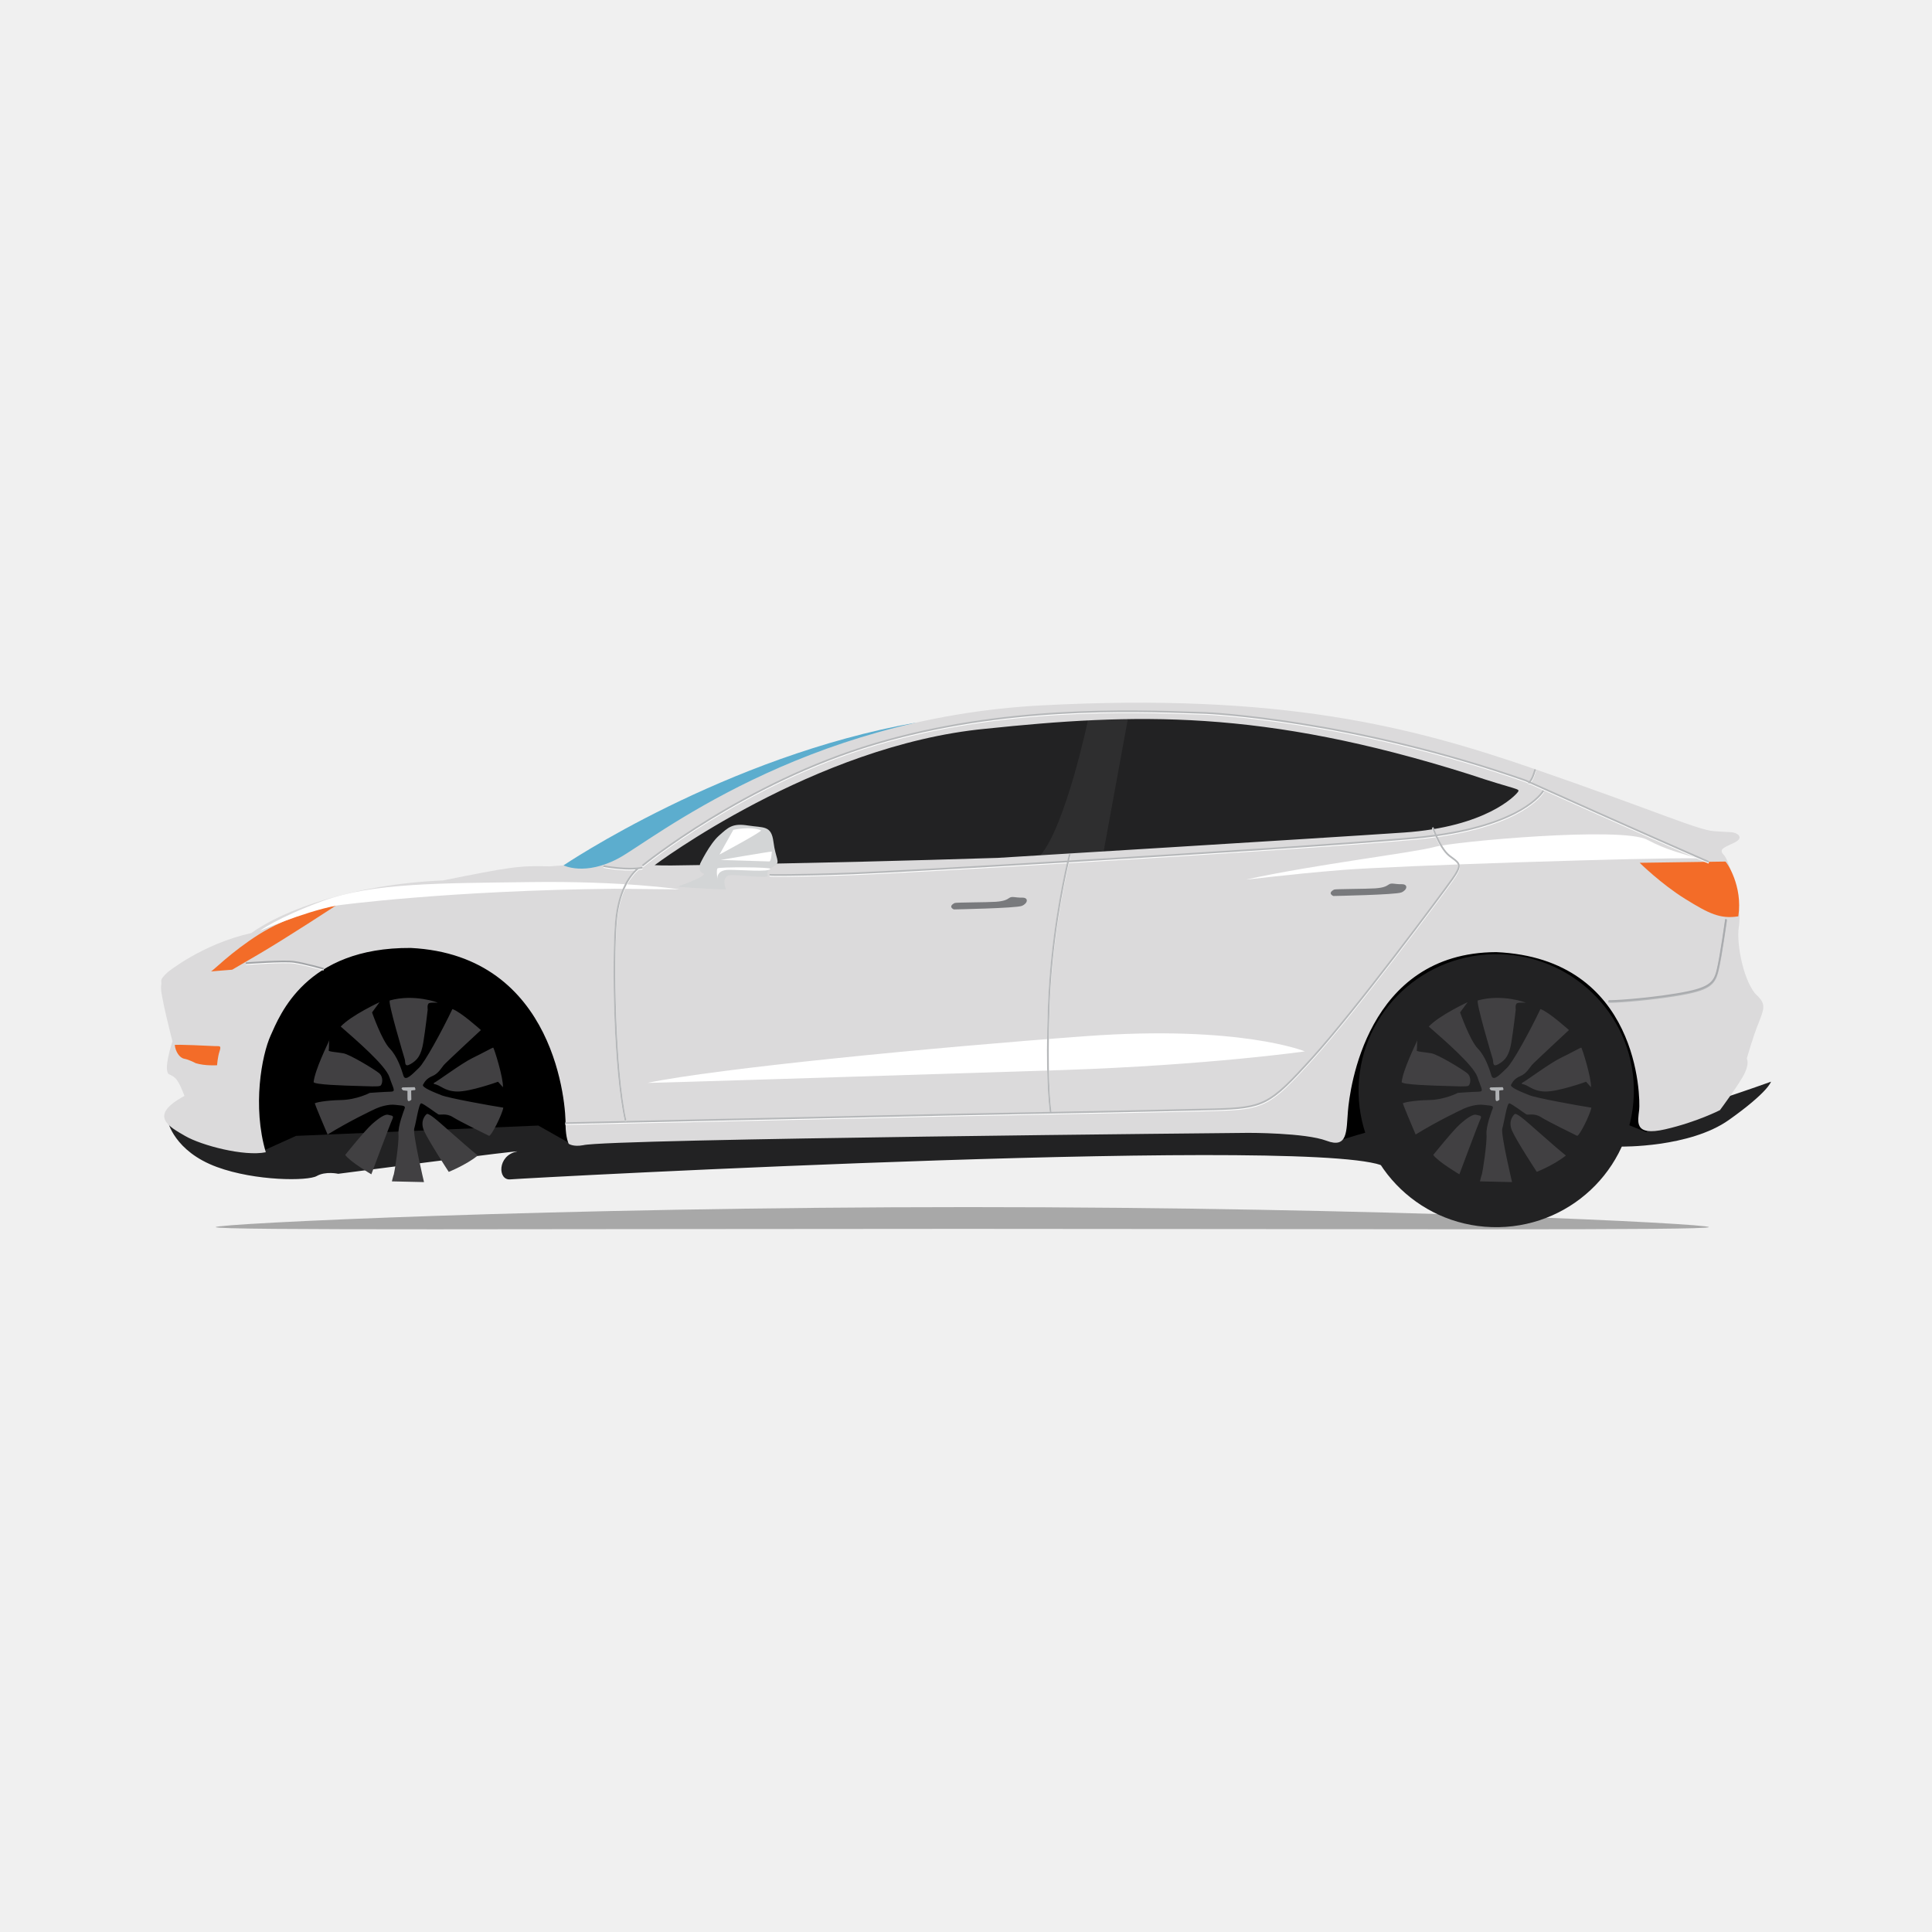
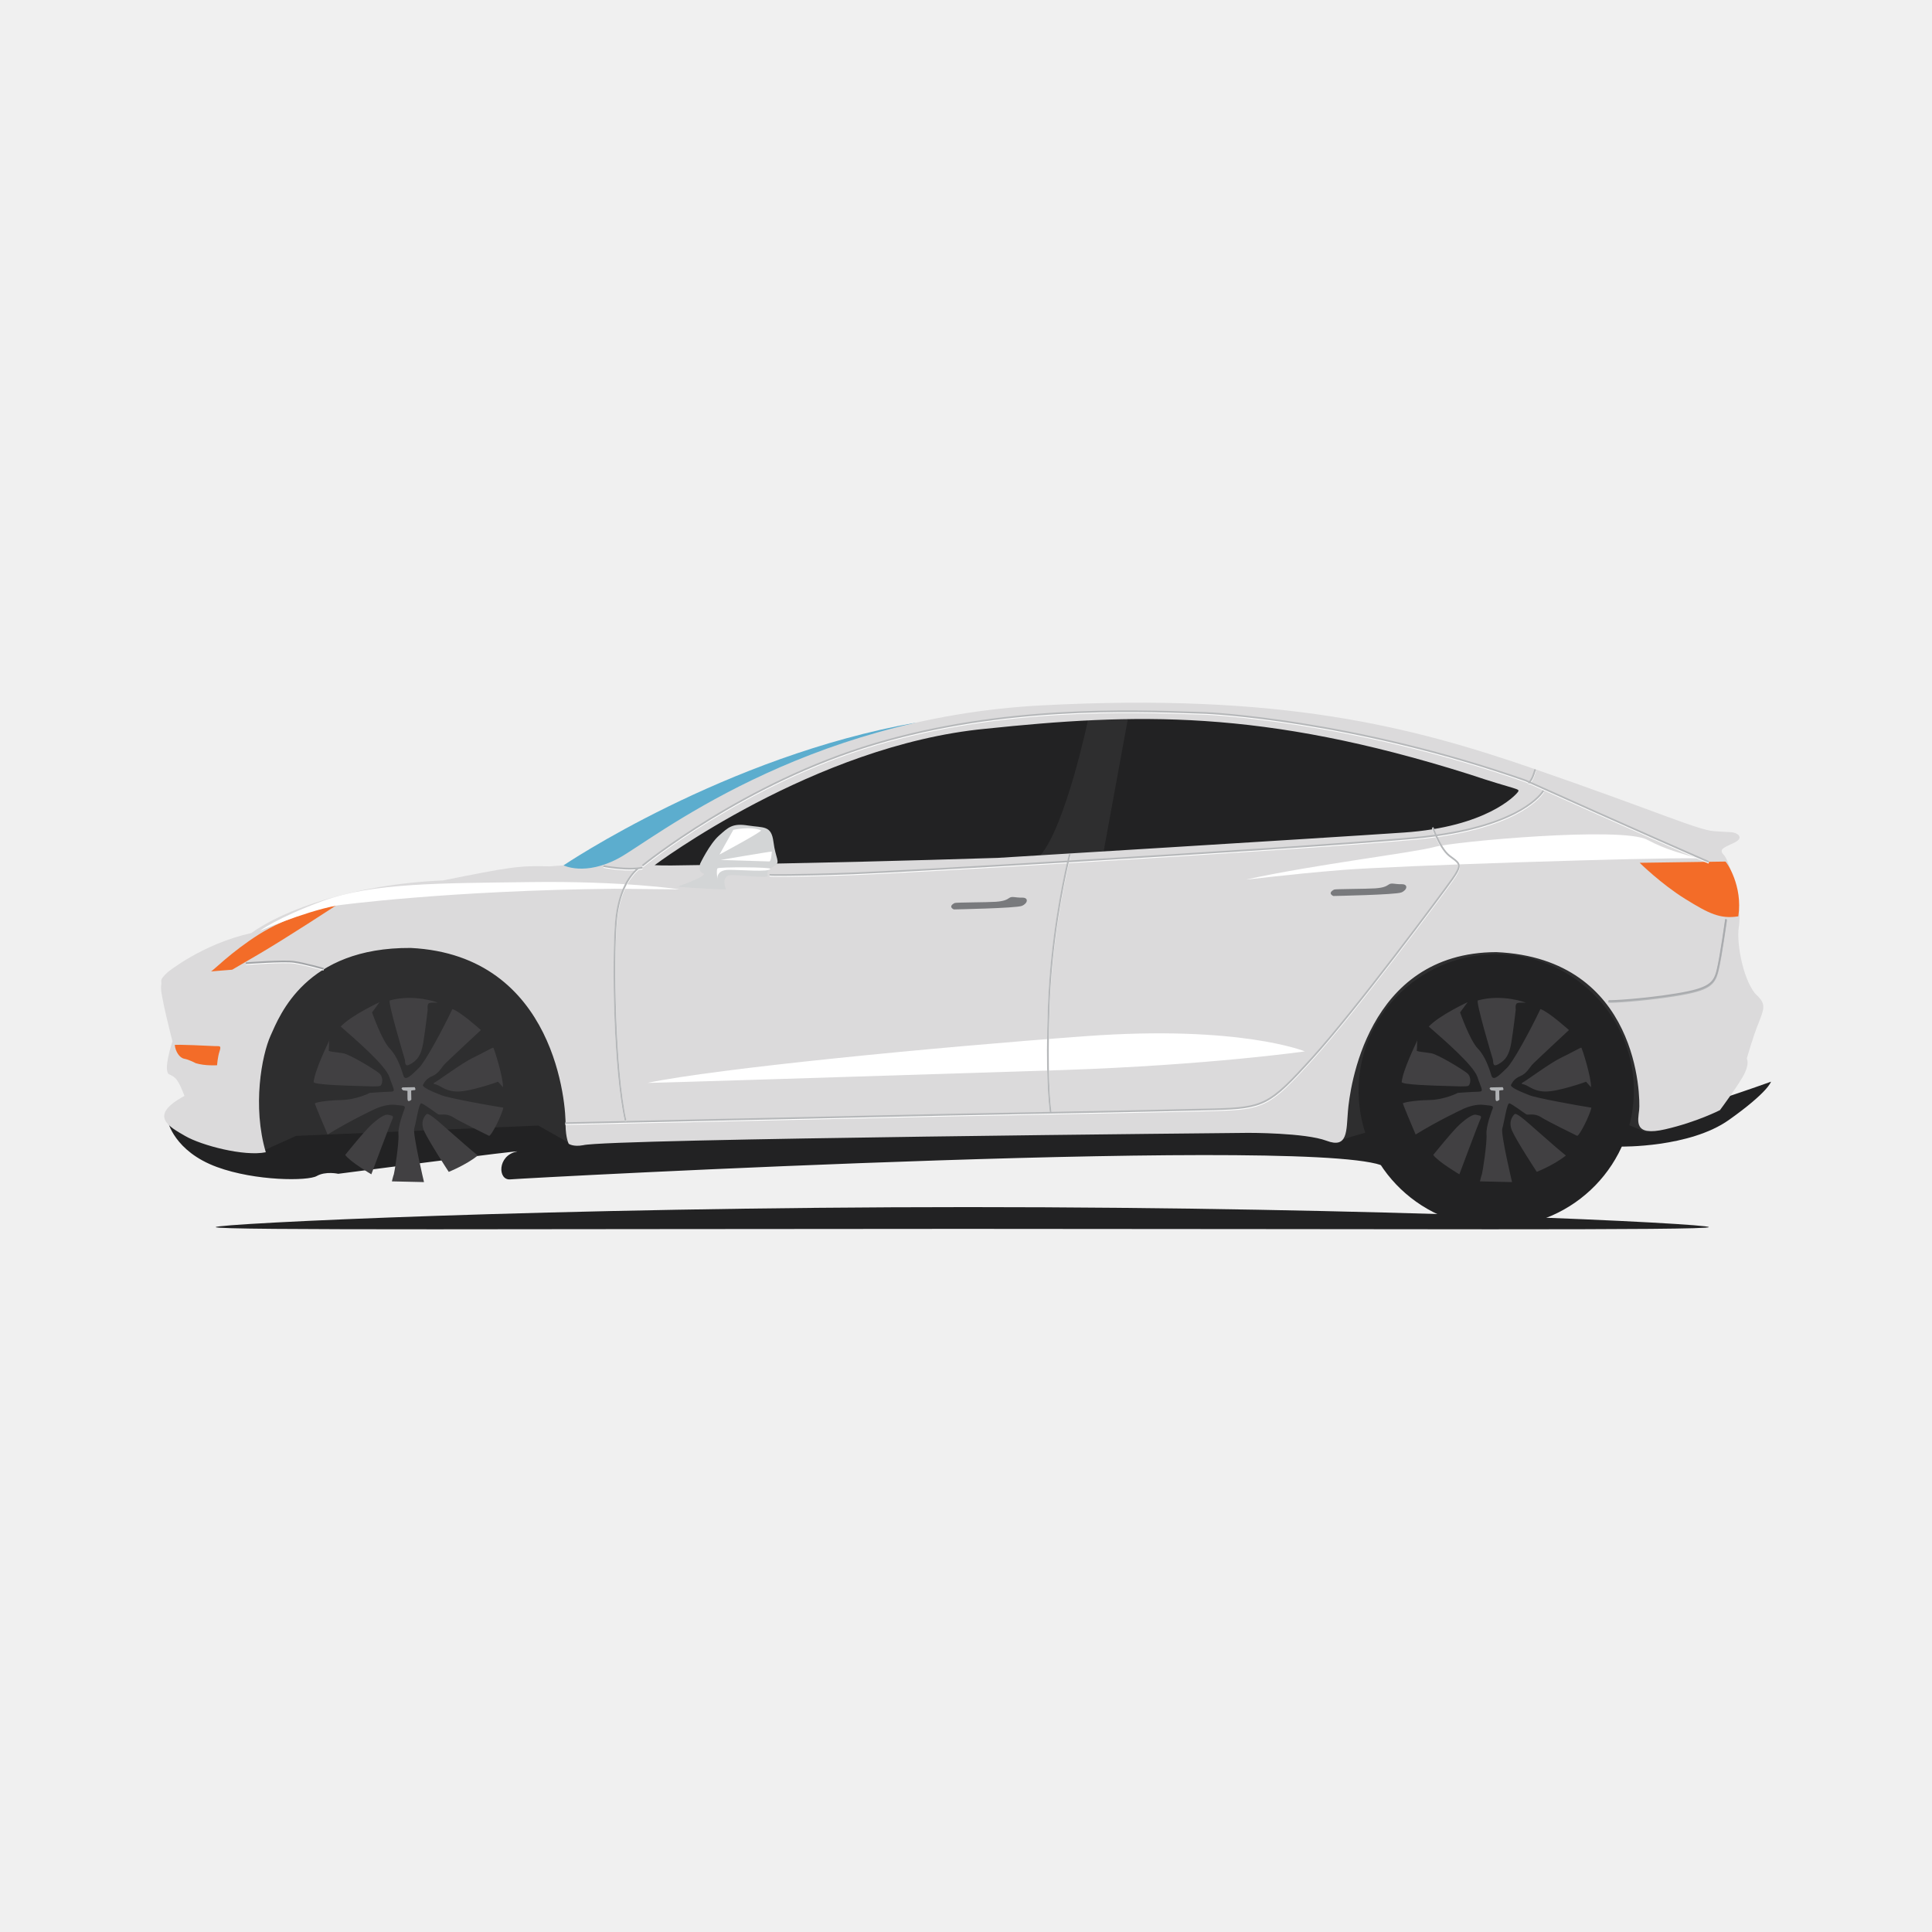
<svg xmlns="http://www.w3.org/2000/svg" version="1.0" id="Capa_1" x="0px" y="0px" width="1200px" height="1200px" viewBox="0 0 1200 1200" enable-background="new 0 0 1200 1200" xml:space="preserve">
  <g>
    <path id="_x31_" fill="#5CADCE" d="M350.016,537.488C350.016,537.488,450.583,469.585,569.111,448.799C519.134,465.163,382.914,540.35,381.588,541.676C380.262,543.003,353.283,542.56,353.283,542.56L350.016,537.488Z" />
    <path id="_x32_" fill="#222223" d="M104.208,696.359C104.208,696.359,108.12,715.093,134.76,724.86C158.744,733.653,191.186,733.618,196.718,730.456C202.25,727.294,210.083,729.063,210.083,729.063S329.36,713.496,320.819,715.296C308.847,717.819,309.085,733.324,316.989,732.533C324.892,731.742,836.838,704.212,861.416,725.496C878.737,731.758,871.6,724.809,871.6,724.809L1006.744,712.164   C1006.744,712.164,1049.421,712.954,1073.92,695.568C1098.419,678.181,1100,671.859,1100,671.859S1043.096,692.407,1024.92,694.778C1006.744,697.149,831.295,692.406,827.343,691.616C823.391,690.826,639.249,681.342,639.249,681.342S437.72,682.923,436.929,678.181C436.139,673.439,295.464,696.357,297.044,693.197C298.624,690.036,157.158,689.245,157.158,689.245L104.208,696.359Z" />
    <path id="_x33_" fill="#222223" d="M386.909,535.734C389.176,534.035,489.48,450.164,658.92,442.797C828.359,435.43,965.498,484.732,966.631,487.565C967.765,490.4,931.1,524.811,901.832,533.389C872.561,541.967,388.043,547.069,388.043,547.069L386.909,535.734ZM464.108,542.309C464.108,542.309,432.204,570.192,468.006,542.309C549.026,479.207,703.278,466.742,817.797,495.567C818.576,523.613,817.018,526.729,817.018,526.729   L832.598,527.508L834.157,497.904C834.157,497.904,882.456,508.032,900.375,516.601C918.294,525.17,906.607,534.519,906.607,534.519L531.108,559.448L464.108,542.309Z" />
-     <path id="_x35_" opacity="0.3" d="M1061.401,762.189C1061.401,760.015,857.351,749.754,601.254,749.754C345.159,749.754,133.995,760.014,133.995,762.189C133.995,764.365,342.079,763.265,598.175,763.265C854.271,763.265,1061.401,764.365,1061.401,762.189Z" />
-     <path id="_x36_" d="M164.585,714.238L183.855,705.521L334.344,699.098L355.449,711.028C355.449,711.028,365.543,699.1,368.754,693.594C371.966,688.088,326.085,573.844,324.709,573.844C323.332,573.844,210.924,583.478,210.924,583.478S142.841,622.431,143.848,622.913C144.855,623.395,134.761,673.864,135.679,677.534C136.598,681.206,164.585,714.238,164.585,714.238Z" />
-     <path id="_x37_" d="M832.151,708.274C833.525,707.814,851.421,702.308,854.632,701.851C857.843,701.391,1004.204,695.428,1003.744,695.428C1003.287,695.428,1022.555,703.228,1022.555,703.228S1034.025,691.758,1034.025,690.381S1009.71,594.491,1009.71,594.491L894.546,580.268C894.546,580.268,830.774,604.125,828.938,606.419C827.102,608.713,804.621,661.477,804.621,661.477L832.151,708.274Z" />
+     <path id="_x35_" fill="#222223" d="M1061.401,762.189C1061.401,760.015,857.351,749.754,601.254,749.754C345.159,749.754,133.995,760.014,133.995,762.189C133.995,764.365,342.079,763.265,598.175,763.265C854.271,763.265,1061.401,764.365,1061.401,762.189Z" />
+     <path id="_x36_" fill="#2E2E2F" d="M164.585,714.238L183.855,705.521L334.344,699.098L355.449,711.028C355.449,711.028,365.543,699.1,368.754,693.594C371.966,688.088,326.085,573.844,324.709,573.844C323.332,573.844,210.924,583.478,210.924,583.478S142.841,622.431,143.848,622.913C144.855,623.395,134.761,673.864,135.679,677.534C136.598,681.206,164.585,714.238,164.585,714.238Z" />
+     <path id="_x37_" fill="#2E2E2F" d="M832.151,708.274C833.525,707.814,851.421,702.308,854.632,701.851C857.843,701.391,1004.204,695.428,1003.744,695.428C1003.287,695.428,1022.555,703.228,1022.555,703.228S1034.025,691.758,1034.025,690.381S1009.71,594.491,1009.71,594.491L894.546,580.268C894.546,580.268,830.774,604.125,828.938,606.419C827.102,608.713,804.621,661.477,804.621,661.477L832.151,708.274Z" />
    <path id="_x38_" fill="#2E2E2F" d="M675.971,446.359C675.971,446.359,662.158,512.713,646.044,531.518C656.84,532.201,685.447,529.026,685.447,529.026L700.654,445.903C700.654,445.902,681.64,445.962,675.971,446.359Z" />
    <path id="_x39_" fill="#DBDADB" d="M1089.849,616.772C1082.21,606.734,1078.54,585.168,1080.003,575.867C1081.466,566.569,1078.701,554.621,1078.701,554.621S1074.516,534.882,1070.627,530.956C1066.734,527.027,1072.353,526.015,1077.93,523.004C1083.509,519.991,1078.73,516.989,1075.091,516.874C1071.454,516.759,1064.684,516.263,1064.684,516.263C1054.347,515.52,1028.793,503.793,952.764,477.516   C876.74,451.246,795.646,430.226,646.589,438.149C497.528,446.074,405.093,521.92,384.186,533.098C363.279,544.279,350.016,537.486,350.016,537.486S350.016,537.486,341.113,538.12C322.803,537.521,316.254,538.58,275.117,546.848C219.327,549.29,175.986,565.108,156.077,579.555C125.702,586.217,103.979,603.98,103.979,603.98   C98.409,609.409,100.804,608.472,100.051,612.64C99.298,616.809,107.122,646.775,107.122,646.775S100.825,665.586,105.219,667.373C109.613,669.158,110.902,671.419,114.603,680.695C91.779,692.956,104.988,699.771,115.064,705.606C125.141,711.439,151.644,718.428,165.092,715.684C156.673,687.182,162.522,655.511,168.108,643.153C173.695,630.799,189.731,588.342,255.155,588.791C345.783,593.343,351.691,687.929,351.272,698.942   C351.422,707.043,353.241,710.412,353.241,710.412S355.922,712.476,362.24,711.302C378.017,707.309,775.26,703.643,775.26,703.643S810.66,703.517,823.96,708.553C837.264,713.591,836.199,702.368,837.242,689.988C838.285,677.605,848.323,591.612,929.401,591.382C1018.372,595.368,1018.891,682.256,1018.116,689.36C1017.338,696.466,1014.603,705.968,1034.335,701.422   C1054.067,696.875,1068.293,689.521,1068.293,689.521S1081.067,672.376,1083.86,666.145C1086.653,659.912,1084.974,657.578,1084.974,657.578S1088.375,644.972,1092.549,634.713C1096.719,624.461,1096.144,622.835,1089.849,616.772ZM942.763,491.951C941.101,494.251,923.009,513.601,871.986,517.103C820.963,520.603,619.673,532.846,619.673,532.846S551.189,535.056,488.932,536.236L435.165,537.288   C420.347,537.544,411.824,537.732,406.605,537.365C406.605,537.365,505.697,462.869,611.944,452.668C704.573,443.006,783.428,440.124,912.471,480.874C942.175,490.826,944.422,489.648,942.763,491.951Z" />
    <path id="_x40_" fill="#F36C28" d="M208.546,562.523C208.546,562.523,177.821,582.673,161.016,592.485C144.21,602.3,144.21,602.3,144.21,602.3S130.123,603.422,130.986,603.407C131.85,603.389,143.431,591.371,160.792,580.394C178.153,569.42,200.215,563.542,208.546,562.523Z" />
    <path id="_x41_" fill="#F36C28" d="M108.534,649.095C108.46,648.534,131.027,649.623,133.675,649.764C136.322,649.901,137.631,649.123,136.378,652.924C135.126,656.727,134.84,661.643,134.84,661.643S127.481,662.156,121.591,660.377C121.591,660.377,117.505,658.165,114.474,657.608C111.445,657.052,109.054,653.157,108.534,649.095Z" />
    <path id="_x42_" fill="#D3D5D6" d="M434.965,536.271C434.965,536.271,440.702,524.244,446.566,519.028C452.43,513.809,454.936,511.208,464.615,512.733C474.294,514.255,479.086,512.464,480.416,522.943C481.745,533.419,484.904,535.346,481.257,537.684C477.609,540.022,475.93,541.189,476.827,543.727   C477.726,546.264,454.665,542.437,452.138,543.902C449.611,545.367,449.374,547.926,450.877,552.44C436.112,552.144,420.76,550.727,420.76,550.727S440.498,543.833,436.785,542.485C433.069,541.13,434.965,536.271,434.965,536.271Z" />
    <path id="_x43_" fill="#797A7D" d="M592.945,560.875C593.74,560.46,613.374,560.497,618.474,560.119C623.578,559.739,625.262,558.857,626.946,557.688C628.628,556.521,630.636,557.62,634.89,557.542C639.144,557.46,638.364,561.168,634.702,562.655C631.038,564.142,592.452,564.856,592.452,564.856S588.448,563.226,592.945,560.875Z" />
    <path id="_x44_" fill="#797A7D" d="M828.651,552.531C829.446,552.116,849.079,552.153,854.181,551.773C859.283,551.395,860.969,550.514,862.653,549.347C864.335,548.183,866.341,549.281,870.597,549.199C874.853,549.122,874.071,552.825,870.407,554.314C866.746,555.801,828.159,556.515,828.159,556.515S824.154,554.887,828.651,552.531Z" />
    <path id="_x45_" fill="#FFFFFF" d="M208.546,562.523C210.162,562.194,278.893,553.068,381.902,552.012C381.904,552.012,422.214,552.401,422.214,552.401S387.205,547.089,329.319,547.878C274.452,548.627,231.544,548.189,200.396,559.633C171.923,570.093,161.288,578.24,161.288,578.24S187.487,566.806,208.546,562.523Z" />
    <path id="_x46_" fill="#FFFFFF" d="M402.229,672.579C400.807,672.873,527.553,668.845,659.914,664.631C751.432,661.526,810.452,653.035,810.452,653.035S770.345,636.52,674.317,643.584C578.289,650.647,445.036,663.684,402.229,672.579Z" />
    <path id="_x47_" fill="#F36C28" d="M1017.912,535.904C1018.04,535.902,1018.425,535.897,1019.03,535.886C1026.828,535.769,1071.005,535.144,1071.63,535.133C1072.306,535.12,1082.707,550.441,1079.68,569.159C1068.471,570.938,1061.437,567.473,1046.655,558.303C1031.868,549.135,1018.425,535.897,1018.425,535.897" />
    <path id="_x48_" fill="#FFFFFF" d="M774.456,546.216C771.876,546.791,799.229,543.116,833.523,540.365C867.814,537.618,1023.584,532.618,1054.236,533.106C1044.648,529.964,1035.883,528.316,1023.091,521.582C1007.193,513.209,902.936,522.701,890.847,526.095C878.761,529.489,815.336,537.15,774.456,546.216Z" />
    <path id="_x49_" fill="#FFFFFF" d="M394.888,540.544C387.833,547.226,383.298,558.758,382.088,573.231C380.024,597.937,381.104,665.497,388.076,696.746L389.127,696.514C382.294,665.882,381.155,597.34,383.162,573.322C384.399,558.522,389.133,546.873,396.492,540.525C396.557,540.472,396.606,540.428,396.657,540.381C397.509,540.286,398.346,540.169,399.137,540.01L398.925,538.956C389.806,540.79,375.135,538.01,374.988,537.982L374.785,539.04C375.24,539.126,383.371,540.668,391.346,540.668C392.539,540.668,393.726,540.624,394.888,540.544Z" />
    <path id="_x50_" fill="#B6B8BA" d="M1071.591,571.355C1071.558,571.585,1068.4,594.417,1066.341,602.875C1064.397,610.865,1061.745,614.202,1041.427,617.554C1021.916,620.776,1000.6,622.073,999.292,621.744L999.098,622.246L998.809,622.699C998.964,622.798,999.598,622.845,1000.621,622.845C1006.622,622.845,1026.034,621.188,1041.603,618.618C1061.532,615.33,1065.182,612.197,1067.387,603.131C1069.46,594.622,1072.628,571.734,1072.657,571.505L1071.591,571.355Z" />
    <path id="_x51_" fill="#FFFFFF" d="M958.19,491.471C956.864,493.642,944.451,511.51,892.303,518.897C891.709,517.549,891.229,516.371,890.891,515.536C890.624,514.877,890.436,514.422,890.341,514.241L889.389,514.741C889.475,514.909,889.645,515.331,889.893,515.94C890.213,516.724,890.653,517.81,891.197,519.049C887.118,519.61,882.809,520.109,878.24,520.528   C840.394,524.009,745.864,530.134,664.155,535.048C664.464,533.722,664.74,532.578,664.968,531.654L665.06,531.274L664.011,531.033L663.922,531.398C663.676,532.397,663.375,533.645,663.032,535.117C600.33,538.884,545.385,541.929,529.745,542.497C492.528,543.854,478.636,543.456,478.556,543.452L478.519,543.806L478.511,543.448L478.176,543.457L477.877,544.005L478.042,544.272   C478.093,544.354,478.137,544.424,478.533,544.48L478.534,544.524L478.533,544.48C479.112,544.557,480.445,544.602,483.665,544.602C485.327,544.602,487.493,544.591,490.318,544.567C497.743,544.499,510.618,544.275,529.785,543.577C545.402,543.007,600.198,539.973,662.781,536.212C659.389,550.977,652.471,585.217,650.969,624.471C649.313,667.737,651.493,686.925,652.086,691.181   C618.43,691.833,589.803,692.363,589.184,692.376L351.152,697.639L351.176,698.717L589.207,693.451C590.546,693.424,723.483,690.958,754.051,690.112C785.429,689.241,788.869,687.449,815.438,658.152C842.34,628.483,895.877,556.353,902.537,546.929C908.702,538.216,907.438,536.665,902.522,533.077C901.97,532.673,901.373,532.237,900.741,531.751C897.431,529.199,894.631,523.997,892.764,519.917C945.152,512.413,957.76,494.241,959.108,492.032L958.684,491.696L958.19,491.471ZM900.084,532.603   C900.725,533.098,901.328,533.54,901.889,533.949C906.315,537.177,907.504,538.046,901.659,546.31C895.003,555.725,841.513,627.794,814.639,657.431C788.362,686.406,784.964,688.18,754.021,689.038C737.707,689.489,692.234,690.401,653.172,691.159C652.621,687.308,650.37,668.285,652.045,624.513C653.555,585.065,660.543,550.696,663.899,536.143C745.697,531.224,840.435,525.086,878.339,521.602C883.039,521.169,887.465,520.654,891.652,520.073C893.563,524.295,896.513,529.854,900.084,532.603Z" />
    <path id="_x52_" fill="#FFFFFF" d="M543.939,463.029C622.761,439.662,701.434,442.338,743.697,443.775L749.127,443.957C750.013,443.992,839.181,447.921,947.553,485.867C948.079,486.105,948.605,486.342,949.131,486.579L949.692,487.361C949.833,487.257,949.957,487.129,950.094,487.013C1008.682,513.428,1060.606,536.143,1061.132,536.375L1061.563,535.387   C1061.037,535.157,1009.347,512.544,950.881,486.19C952.231,484.514,952.987,482.168,953.519,480.489C953.724,479.848,953.979,479.048,954.109,478.894L953.716,478.524L953.329,478.15C953.048,478.441,952.861,479.008,952.494,480.163C951.964,481.839,951.195,484.223,949.867,485.731   C949.228,485.446,948.592,485.158,947.953,484.869C839.378,446.849,750.059,442.917,749.166,442.882L743.733,442.7C701.41,441.259,622.623,438.58,543.633,461.998C461.965,486.211,399.333,537.337,398.71,537.85L399.394,538.681C400.016,538.167,462.478,487.18,543.939,463.029Z" />
    <path id="_x53_" fill="#FFFFFF" d="M152.661,598.31L152.743,599.386C152.978,599.366,176.348,597.601,182.751,598.551C189.177,599.499,200.84,602.78,200.957,602.813L201.249,601.777C201.131,601.744,189.403,598.445,182.908,597.486C176.388,596.518,153.627,598.238,152.661,598.31Z" />
    <path id="_x54_" fill="#B6B8BA" d="M394.831,539.987C387.776,546.667,383.241,558.201,382.032,572.676C379.968,597.377,381.047,664.938,388.02,696.189L389.07,695.957C382.237,665.323,381.098,596.786,383.105,572.767C384.343,557.962,389.076,546.315,396.435,539.967C396.5,539.912,396.549,539.87,396.6,539.823C397.452,539.728,398.29,539.611,399.08,539.452   L398.868,538.396C389.749,540.23,375.079,537.452,374.931,537.424L374.728,538.48C375.182,538.568,383.313,540.109,391.288,540.109C392.482,540.109,393.669,540.067,394.831,539.987Z" />
    <path id="_x55_" fill="#A9ABAE" d="M1071.536,570.798C1071.503,571.026,1068.343,593.86,1066.284,602.316C1064.34,610.308,1061.69,613.645,1041.37,616.997C1021.859,620.216,1000.545,621.518,999.235,621.186L999.043,621.685L998.751,622.138C998.908,622.237,999.54,622.288,1000.565,622.288C1006.566,622.288,1025.978,620.629,1041.545,618.057C1061.474,614.771,1065.124,611.638,1067.329,602.572C1069.402,594.06,1072.568,571.175,1072.601,570.946L1071.536,570.798Z" />
    <path id="_x56_" fill="#B6B8BA" d="M958.135,490.913C956.807,493.084,944.395,510.953,892.248,518.34C891.654,516.991,891.174,515.814,890.834,514.979C890.567,514.32,890.381,513.865,890.284,513.684L889.332,514.183C889.42,514.351,889.591,514.773,889.836,515.383C890.154,516.167,890.598,517.252,891.14,518.491C887.063,519.052,882.755,519.552,878.185,519.971   C840.336,523.452,745.808,529.577,664.099,534.491C664.408,533.165,664.684,532.021,664.912,531.097L665.004,530.715L663.955,530.476L663.867,530.838C663.621,531.839,663.32,533.085,662.977,534.559C600.274,538.326,545.329,541.371,529.69,541.939C492.473,543.296,478.581,542.898,478.5,542.894L478.463,543.248L478.455,542.888L478.12,542.897L477.821,543.447L477.986,543.712   C478.038,543.796,478.082,543.867,478.477,543.92L478.479,543.966L478.477,543.92C479.056,544,480.39,544.044,483.609,544.044C485.271,544.044,487.437,544.033,490.262,544.009C497.687,543.941,510.562,543.715,529.73,543.017C545.346,542.449,600.143,539.413,662.725,535.655   C659.333,550.417,652.417,584.66,650.915,623.912C649.259,667.18,651.439,686.37,652.032,690.624C618.376,691.276,589.749,691.806,589.13,691.817L351.098,697.083L351.122,698.159L589.152,692.893C590.491,692.869,723.426,690.403,753.996,689.557C785.37,688.686,788.815,686.894,815.379,657.597   C842.286,627.925,895.821,555.796,902.483,546.372C908.646,537.662,907.384,536.111,902.467,532.522C901.915,532.118,901.318,531.682,900.684,531.194C897.374,528.644,894.574,523.443,892.707,519.362C945.095,511.858,957.701,493.686,959.053,491.477L958.629,491.141L958.135,490.913ZM900.024,532.046C900.667,532.541,901.273,532.983,901.832,533.389   C906.258,536.62,907.447,537.488,901.602,545.75C894.949,555.167,841.454,627.234,814.582,656.871C788.307,685.848,784.907,687.62,753.965,688.48C737.651,688.931,692.178,689.843,653.114,690.601C652.563,686.75,650.314,667.725,651.989,623.955C653.499,584.504,660.487,550.136,663.843,535.585C745.64,530.666,840.38,524.528,878.281,521.044C882.981,520.611,887.409,520.095,891.594,519.514C893.508,523.738,896.456,529.297,900.024,532.046Z" />
    <path id="_x57_" fill="#B6B8BA" d="M543.882,462.472C622.705,439.105,701.376,441.781,743.64,443.217L749.069,443.4C749.957,443.433,839.127,447.363,947.496,485.309C948.024,485.546,948.55,485.785,949.074,486.021L949.635,486.802C949.776,486.7,949.902,486.572,950.035,486.455C1008.626,512.87,1060.55,535.585,1061.075,535.815L1061.506,534.83C1060.982,534.6,1009.292,511.987,950.823,485.633C952.171,483.957,952.931,481.611,953.464,479.931   C953.667,479.289,953.921,478.491,954.052,478.337L953.661,477.966L953.274,477.591C952.993,477.882,952.805,478.449,952.437,479.605C951.907,481.281,951.14,483.665,949.81,485.173C949.171,484.886,948.535,484.599,947.896,484.311C839.321,446.29,750.002,442.359,749.109,442.324L743.677,442.141   C701.352,440.7,622.565,438.022,543.577,461.44C461.909,485.653,399.277,536.779,398.654,537.292L399.339,538.123C399.959,537.61,462.422,486.621,543.882,462.472Z" />
    <path id="_x58_" fill="#A3A5A8" d="M152.604,597.754L152.686,598.828C152.921,598.81,176.292,597.045,182.695,597.995C189.121,598.941,200.784,602.224,200.901,602.257L201.193,601.218C201.075,601.187,189.347,597.886,182.852,596.929C176.332,595.962,153.571,597.681,152.604,597.754Z" />
    <path id="_x59_" fill="url(#SVGID_1_)" d="M317.703,676.254C317.052,641.105,287.793,613.142,252.352,613.8C216.911,614.458,188.709,643.483,189.36,678.632C190.012,713.783,219.271,741.746,254.712,741.089C290.152,740.431,318.355,711.403,317.703,676.254Z" />
    <path id="_x60_" fill="#414042" d="M236.212,674.398C237.518,673.715,238.418,668.92,235.407,666.503C232.395,664.086,217.391,654.969,213.257,654.22C209.123,653.475,203.845,653.243,204.159,652.413C204.422,651.717,204.277,647.662,204.513,646.18C203.207,649.201,195.684,664.394,194.799,672.035C194.601,673.745,214.619,674.306,221.875,674.501C229.13,674.696,234.908,675.083,236.212,674.398ZM204.693,645.644   C204.615,645.699,204.558,645.896,204.513,646.179C204.674,645.805,204.746,645.606,204.693,645.644ZM269.473,672.628L269.485,673.286C273.782,673.867,275.833,677.783,283.913,677.964C291.991,678.145,309.348,671.89,309.348,671.89S309.348,671.89,312.377,675.295C312.768,669.683,306.811,650.675,306.316,650.682C305.823,650.691,300.44,653.758,293.416,657.185C286.393,660.612,271.111,672.102,269.473,672.628ZM255.081,660.862   C259.157,658.482,261.576,655.634,262.91,647.534C264.244,639.431,265.662,627.043,265.662,627.043S265.103,623.594,266.577,623.07C268.051,622.549,271.353,622.816,271.847,622.807C272.341,622.798,257.401,617.139,242.152,621.382C240.564,621.822,250.873,656.163,251.402,657.963C251.929,659.77,251.004,663.246,255.081,660.862ZM241.161,692.437C239.336,691.812,235.59,694.189,231.05,698.228C226.51,702.267,214.426,717.326,214.426,717.326C217.138,721.396,230.638,729.388,230.638,729.388S242.415,697.852,243.685,695.194   C244.955,692.535,242.986,693.063,241.161,692.437ZM274.231,680.287C269.915,678.555,261.778,675.408,262.736,673.742C263.695,672.076,264.81,669.913,268.571,668.359C272.333,666.808,274.243,663.144,275.695,661.469C277.147,659.794,298.698,639.784,298.698,639.784S285.959,628.315,280.986,626.759C274.163,641.061,263.797,659.876,260.233,663.241C256.671,666.602,251.828,672.13,250.602,668.199C249.375,664.266,246.918,656.234,242.045,651.214C237.173,646.196,231.082,628.839,231.082,628.839L235.744,622.487   C235.744,622.487,218.256,630.558,211.63,637.604C221.181,645.998,239.437,661.645,241.88,669.018C244.324,676.389,246.168,678.005,242.543,678.071C238.919,678.137,229.7,678.802,229.7,678.802S221.539,683.075,211.818,683.257C202.096,683.436,195.529,684.877,195.539,685.369C195.548,685.862,202.102,701.566,203.478,704.668C217.004,696.344,230.73,689.828,233.344,688.624   C235.959,687.422,241.365,685.676,245.662,686.253C249.958,686.832,252.095,686.463,251.31,688.622C250.949,689.614,247.06,699.414,247.487,704.682C247.913,709.948,244.963,728.626,244.647,729.291C244.329,729.958,243.41,733.766,243.41,733.766L263.362,734.223C263.362,734.223,256.213,704.192,257.304,700.875C258.397,697.556,260.146,685.164,261.632,685.299   C263.117,685.436,271.311,691.714,272.308,692.191C273.305,692.664,277.235,691.274,281.239,693.835C285.242,696.398,302.374,704.817,303.705,705.451C305.035,706.085,312.026,691.946,312.612,687.982C304.018,686.659,278.547,682.021,274.231,680.287ZM265.194,691.885C264.708,692.042,260.473,695.953,263.452,702.531C266.431,709.111,278.72,727.867,278.72,727.867S289.256,723.691,296.8,717.736C287.786,710.449,272.316,696.245,269.731,694.455C269.732,694.455,266.209,691.558,265.194,691.885Z" />
    <path id="_x61_" fill="#B1B3B6" d="M250.148,675.399L257.542,675.262C257.542,675.262,258.72,677.089,257.4,677.116C256.079,677.14,255.38,677.416,255.38,677.416L255.485,683.051C255.485,683.051,253.148,685.294,253.096,682.479C253.044,679.662,253.092,677.547,253.092,677.547L250.445,677.244C250.447,677.244,248.397,675.96,250.148,675.399Z" />
    <path id="_x62_" fill="#222223" d="M1014.808,675.861C1013.942,629.043,974.971,591.799,927.766,592.676C880.56,593.549,842.994,632.21,843.862,679.029C844.728,725.847,883.702,763.088,930.908,762.215C978.11,761.338,1015.676,722.678,1014.808,675.861Z" />
    <path id="_x63_" fill="url(#SVGID_2_)" d="M993.509,676.254C992.855,641.105,963.597,613.142,928.155,613.8C892.715,614.458,864.513,643.483,865.165,678.632C865.817,713.783,895.074,741.746,930.515,741.089C965.955,740.431,994.159,711.403,993.509,676.254Z" />
    <path id="_x64_" fill="#414042" d="M912.016,674.398C913.322,673.715,914.223,668.92,911.209,666.503C908.197,664.086,893.194,654.969,889.06,654.22C884.926,653.475,879.647,653.243,879.963,652.413C880.224,651.717,880.08,647.662,880.314,646.18C879.01,649.201,871.486,664.394,870.603,672.035C870.404,673.745,890.423,674.306,897.678,674.501C904.934,674.696,910.71,675.083,912.016,674.398ZM880.498,645.644C880.421,645.699,880.361,645.896,880.315,646.179C880.478,645.805,880.551,645.606,880.498,645.644ZM945.277,672.628L945.288,673.286   C949.586,673.867,951.636,677.783,959.715,677.964C967.796,678.145,985.152,671.89,985.152,671.89S985.152,671.89,988.181,675.295C988.57,669.683,982.613,650.675,982.12,650.682C981.625,650.691,976.245,653.758,969.22,657.185C962.196,660.612,946.915,672.102,945.277,672.628ZM930.886,660.862C934.961,658.482,937.378,655.634,938.713,647.534C940.048,639.431,941.466,627.043,941.466,627.043S940.907,623.594,942.381,623.07C943.855,622.549,947.156,622.816,947.651,622.807C948.146,622.798,933.204,617.139,917.958,621.382   C916.367,621.822,926.677,656.163,927.205,657.963C927.733,659.77,926.807,663.246,930.886,660.862ZM916.965,692.437C915.14,691.812,911.392,694.189,906.854,698.228C902.315,702.267,890.229,717.326,890.229,717.326C892.94,721.396,906.443,729.388,906.443,729.388S918.218,697.852,919.489,695.194C920.759,692.535,918.79,693.063,916.965,692.437ZM950.035,680.287C945.717,678.555,937.582,675.408,938.538,673.742C939.499,672.076,940.613,669.913,944.376,668.359C948.137,666.808,950.046,663.144,951.498,661.469   C952.95,659.794,974.502,639.784,974.502,639.784S961.763,628.315,956.79,626.759C949.967,641.061,939.601,659.876,936.037,663.241C932.475,666.602,927.632,672.13,926.405,668.199C925.179,664.266,922.721,656.234,917.849,651.214C912.975,646.196,906.885,628.839,906.885,628.839L911.549,622.487C911.549,622.487,894.06,630.558,887.433,637.604   C896.985,645.998,915.239,661.645,917.685,669.018C920.127,676.389,921.972,678.005,918.346,678.071C914.722,678.137,905.504,678.802,905.504,678.802S897.342,683.075,887.624,683.257C877.899,683.436,871.335,684.877,871.343,685.369C871.352,685.862,877.906,701.566,879.28,704.668C892.807,696.344,906.534,689.828,909.148,688.624C911.762,687.422,917.171,685.676,921.464,686.253   C925.762,686.832,927.898,686.463,927.114,688.622C926.754,689.614,922.865,699.414,923.289,704.682C923.718,709.948,920.768,728.626,920.45,729.291C920.132,729.958,919.215,733.766,919.215,733.766L939.166,734.223C939.166,734.223,932.018,704.192,933.109,700.875C934.201,697.556,935.951,685.164,937.438,685.299   C938.923,685.436,947.116,691.714,948.11,692.191C949.109,692.664,953.04,691.274,957.044,693.835C961.046,696.398,978.179,704.817,979.512,705.451C980.84,706.085,987.831,691.946,988.417,687.982C979.823,686.659,954.35,682.021,950.035,680.287ZM940.997,691.885C940.513,692.042,936.277,695.953,939.256,702.531C942.237,709.111,954.525,727.867,954.525,727.867S965.061,723.691,972.604,717.736   C963.591,710.449,948.119,696.245,945.534,694.455C945.534,694.455,942.014,691.558,940.997,691.885Z" />
    <path id="_x65_" fill="#B1B3B6" d="M925.952,675.399L933.348,675.262C933.348,675.262,934.526,677.089,933.204,677.116C931.885,677.14,931.184,677.416,931.184,677.416L931.29,683.051C931.29,683.051,928.954,685.294,928.901,682.479C928.848,679.662,928.897,677.547,928.897,677.547L926.25,677.244C926.25,677.244,924.2,675.96,925.952,675.399Z" />
    <path id="_x66_" fill="#FFFFFF" d="M479.403,528.925C477.87,528.925,447.514,534.137,447.514,534.137S476.643,535.057,477.87,535.057C479.096,535.058,479.403,528.925,479.403,528.925Z" />
    <path id="_x67_" fill="#FFFFFF" d="M478.483,539.657C478.981,538.495,446.594,538.43,445.674,539.35C444.754,540.27,445.674,546.709,445.674,546.709S444.14,540.27,452.727,540.27C461.313,540.27,477.563,541.804,478.483,539.657Z" />
    <path id="_x68_" fill="#FFFFFF" d="M472.658,515.74C473.918,516.28,446.901,530.764,446.901,530.764L455.486,515.433C455.486,515.433,466.219,512.981,472.658,515.74Z" />
  </g>
</svg>
